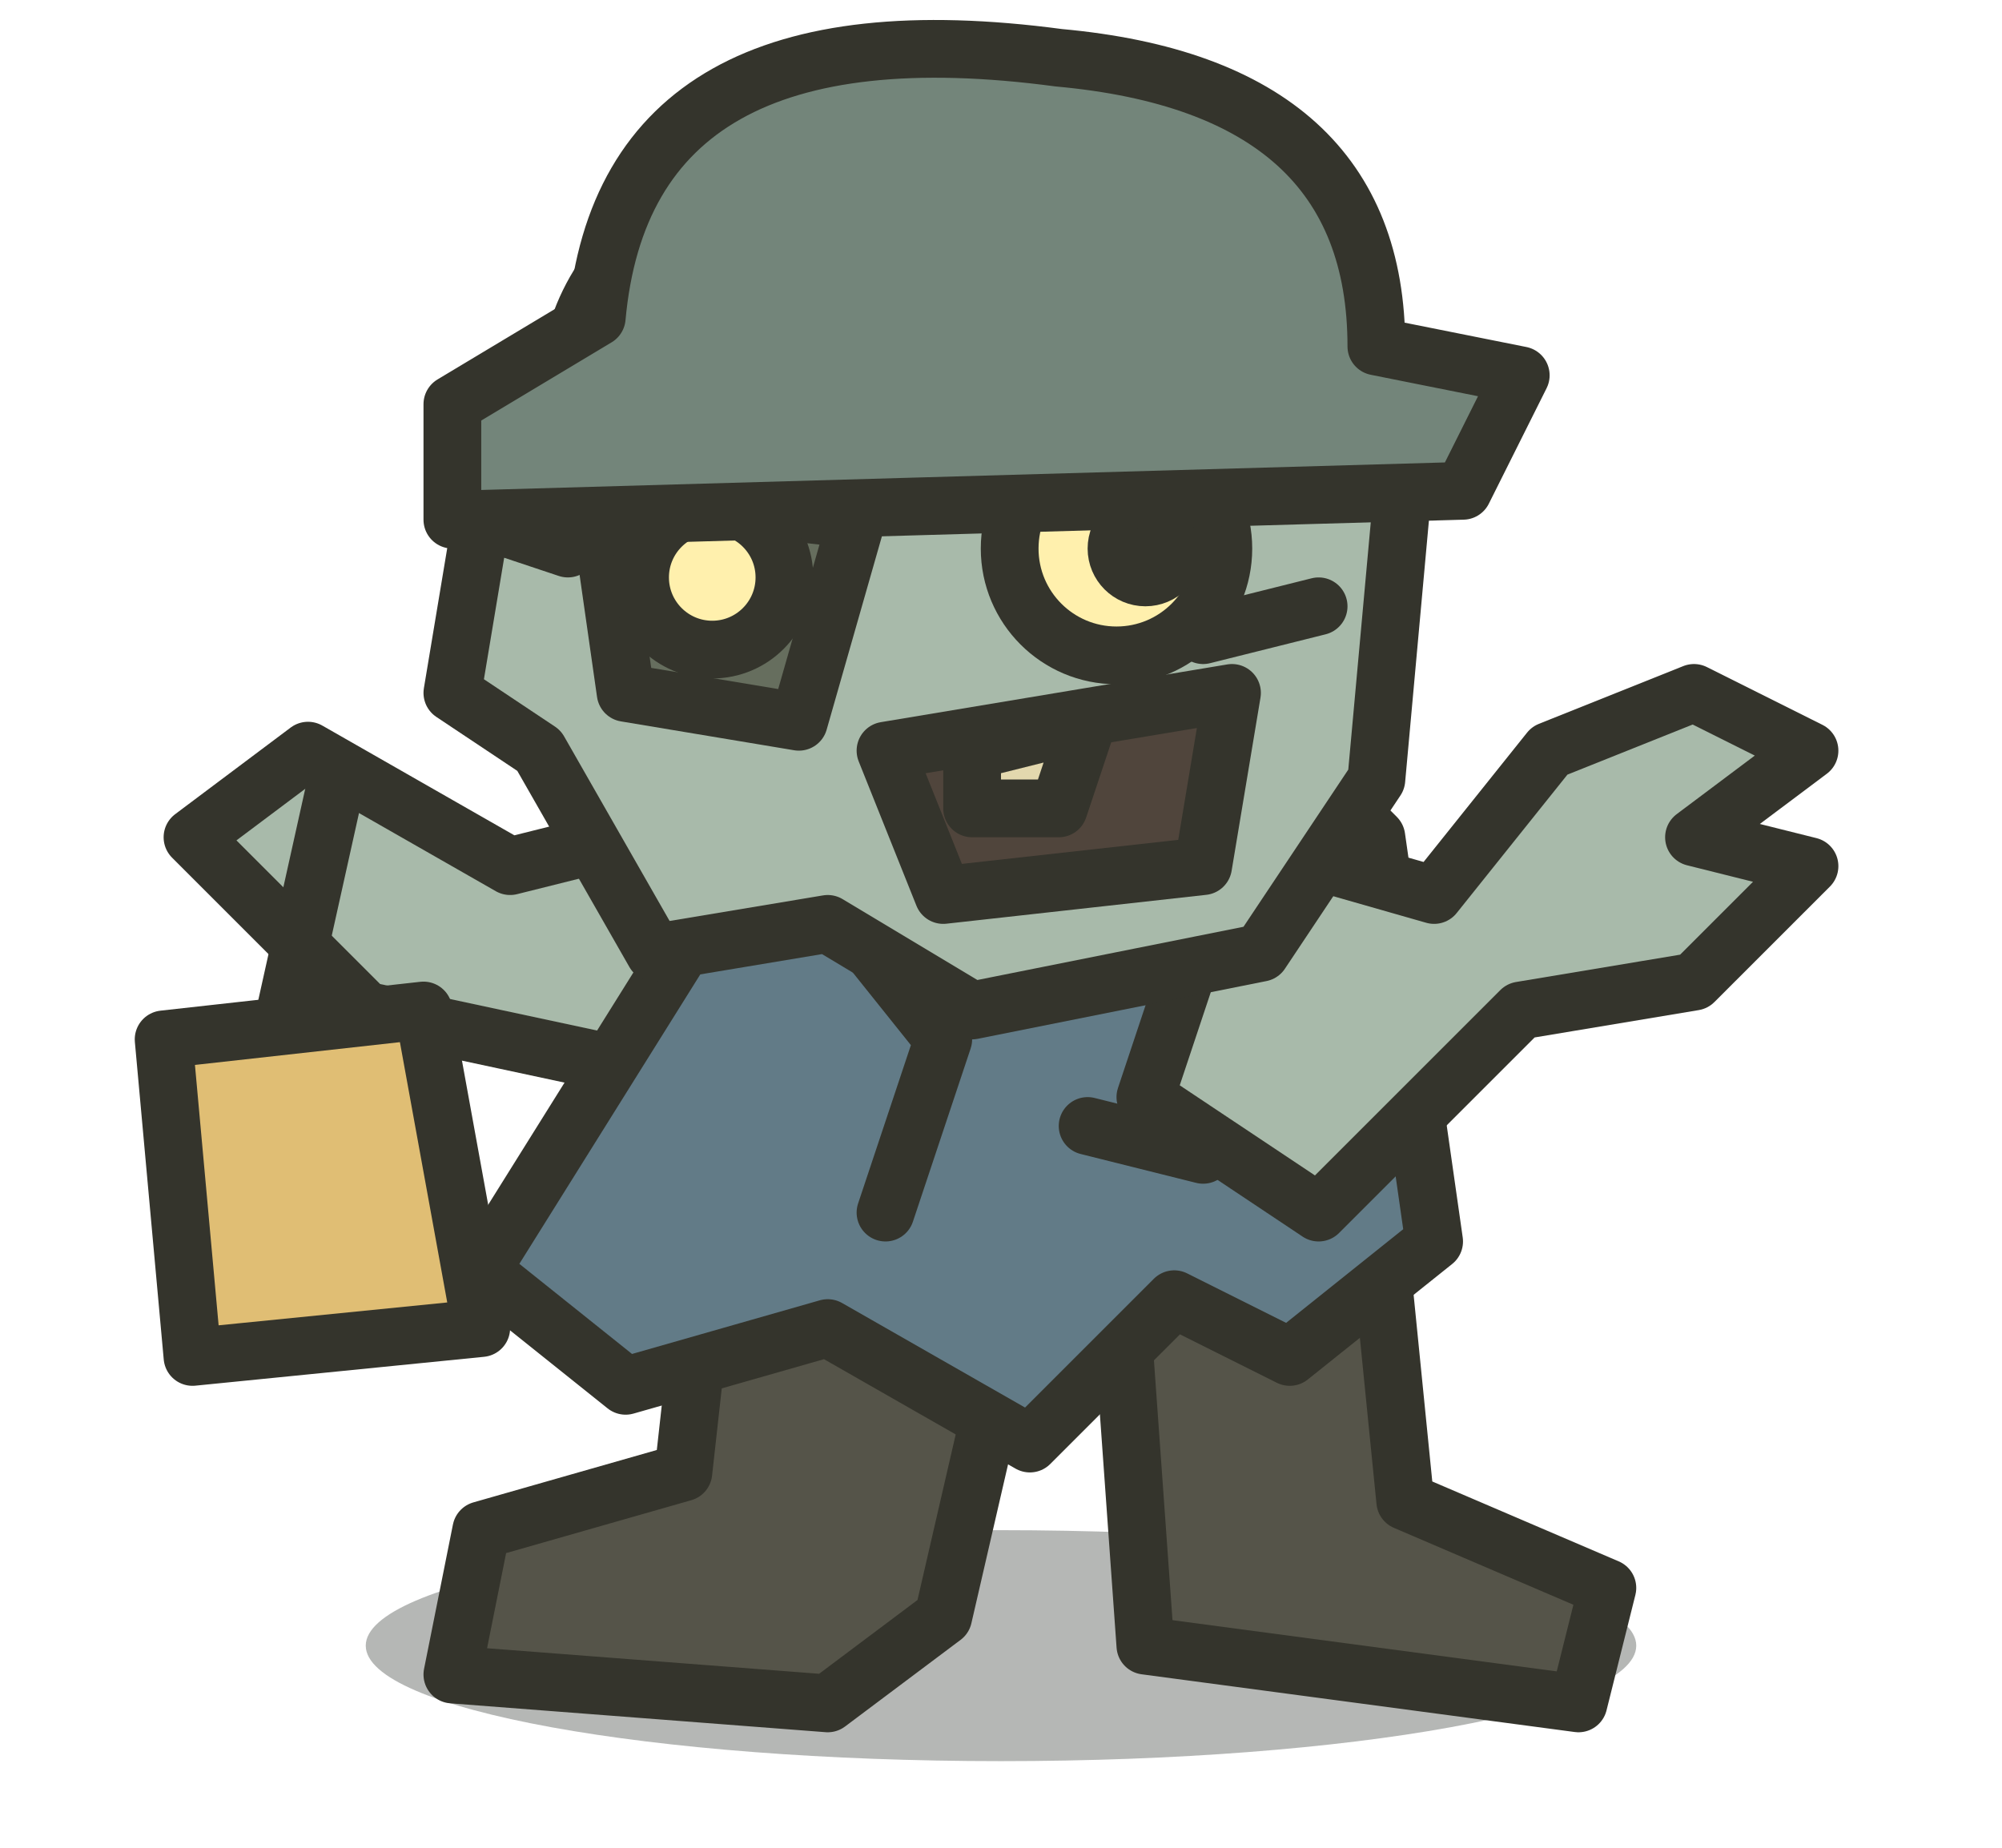
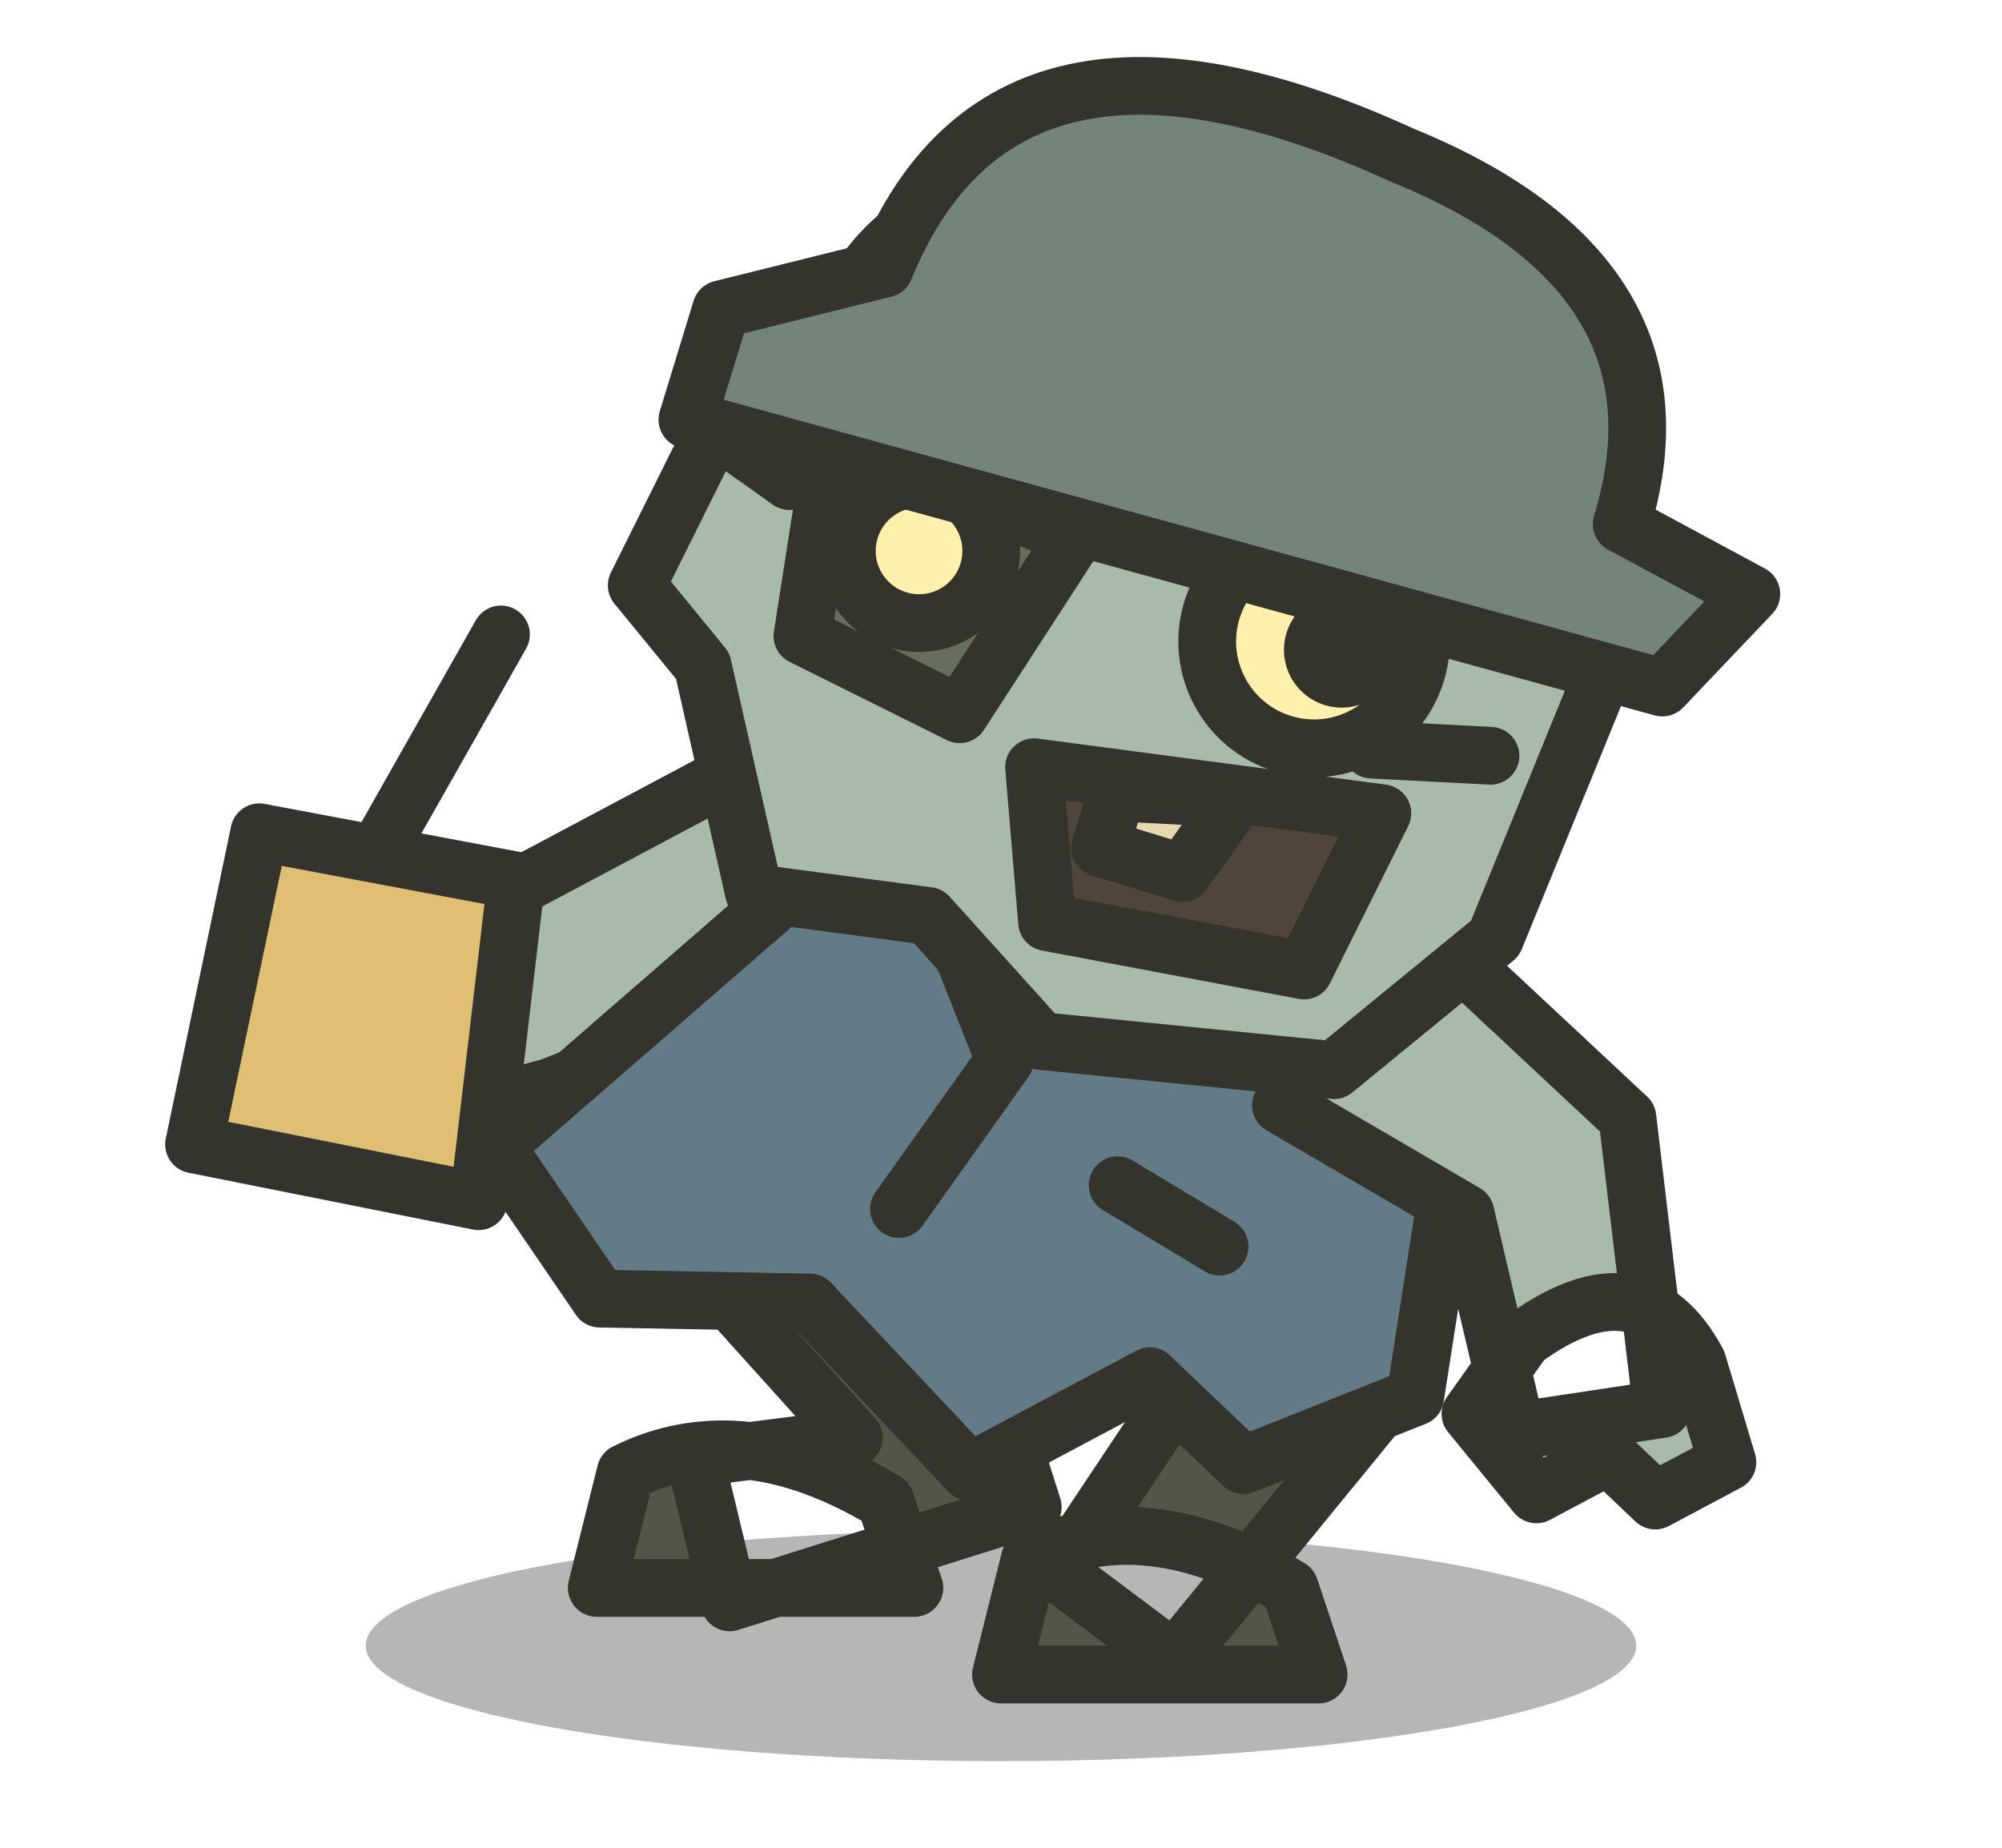
<svg xmlns="http://www.w3.org/2000/svg" width="52" height="48" viewBox="0 0 64 64">
  <ellipse cx="32" cy="57" rx="22" ry="4" fill="#252b27" opacity=".34" />
  <g stroke="#34342c" stroke-width="2" stroke-linecap="round" stroke-linejoin="round">
-     <path d="M22 42l11 1-3 13-4 3-13-1 1-5 7-2zm14 1 9-1 1 10 7 3-1 4-15-2z" fill="#555449" />
-     <path d="M23 28l-8 2-7-4-4 3 6 6 14 3z" fill="#a8baaa" />
-     <path d="M24 28q7-6 16-4l5 5 2 14-5 4-4-2-5 5-7-4-7 2-5-4z" fill="#627b87" />
-     <path d="m26 31 4 5-2 6m7-3 4 1" fill="none" />
-     <path d="M40 29l7 2 4-5 5-2 4 2-4 3 4 1-4 4-6 1-7 7-6-4z" fill="#a8baaa" />
-     <g transform="translate(-3 0)">
-       <path d="M20 13q1-8 15-8 13 0 14 11l-1 11-4 6-10 2-5-3-6 1-4-7-3-2 1-6 3 1z" fill="#a8baaa" />
-       <path d="M21 17l9 1-2 7-6-1z" fill="#666e5e" />
-       <circle cx="25" cy="20" r="2.5" fill="#fff0ad" />
-       <circle cx="39" cy="19" r="3.7" fill="#fff0ad" />
-       <circle cx="40" cy="19" r="1" fill="#403e34" />
-       <path d="M31 26l12-2-1 6-9 1z" fill="#50453c" />
-       <path d="m34 26 4-1-1 3-3 0z" fill="#e3d8ae" />
-       <path d="m19 13 5 1m18 8 4-1" fill="none" />
-       <path d="m16 14 5-3q1-11 16-9 11 1 11 10l5 1-2 4-35 1z" fill="#73857a" />
+     <path d="M22.4,44.8 26.9,49.8 21.4,50.5 22.6,55.5 33.1,52.2 29.6,41.2ZM35.6,45.1 38.8,47.3 34.0,54.5 38.0,57.5 45.2,48.7 42.4,40.9ZM19,51q4-2 9,1l1,3h-11zM33,54q4-2 9,1l1,3h-11z" fill="#555449" />
+     <g transform="translate(0 1) rotate(17 32 43)">
+       <path d="M19.3,28.0 10.8,36.5 6.4,41.0 9.6,45.0 15.2,41.5 24.7,34.0ZM5,41q3-4 6-1l2,3-2,2-2-1-2,2-3-2z" fill="#a8baaa" />
+       <path d="M24 28q7-6 16-4l5 5 2 14-5 4-4-2-5 5-7-4-7 2-5-4z" fill="#627b87" />
+       <path d="m26 31 4 5-2 6m7-3 4 1" fill="none" />
+       <path d="M39.6,34.7 46.8,36.4 50.7,43.1 55.3,40.9 51.2,31.6 42.4,27.3ZM50,40q3-4 6-1l2,3-2,2-2-1-2,2-3-2z" fill="#a8baaa" />
+       <g transform="translate(-3 0)">
+         <path d="M20 13q1-8 15-8 13 0 14 11l-1 11-4 6-10 2-5-3-6 1-4-7-3-2 1-6 3 1z" fill="#a8baaa" />
+         <path d="M21 17l9 1-2 7-6-1z" fill="#666e5e" />
+         <circle cx="25" cy="20" r="2.5" fill="#fff0ad" />
+         <circle cx="39" cy="19" r="3.7" fill="#fff0ad" />
+         <circle cx="40" cy="19" r="1" fill="#403e34" />
+         <path d="M31 26l12-2-1 6-9 1z" fill="#50453c" />
+         <path d="m34 26 4-1-1 3-3 0z" fill="#e3d8ae" />
+         <path d="m19 13 5 1m18 8 4-1" fill="none" />
+         <path d="m16 14 5-3q1-11 16-9 11 1 11 10l5 1-2 4-35 1z" fill="#73857a" />
+       </g>
+       <path d="m9 27-2 9" fill="none" />
+       <path d="m3 36 9-1 2 11-10 1z" fill="#e0be74" />
    </g>
-     <path d="m9 27-2 9" fill="none" />
-     <path d="m3 36 9-1 2 11-10 1z" fill="#e0be74" />
  </g>
</svg>
